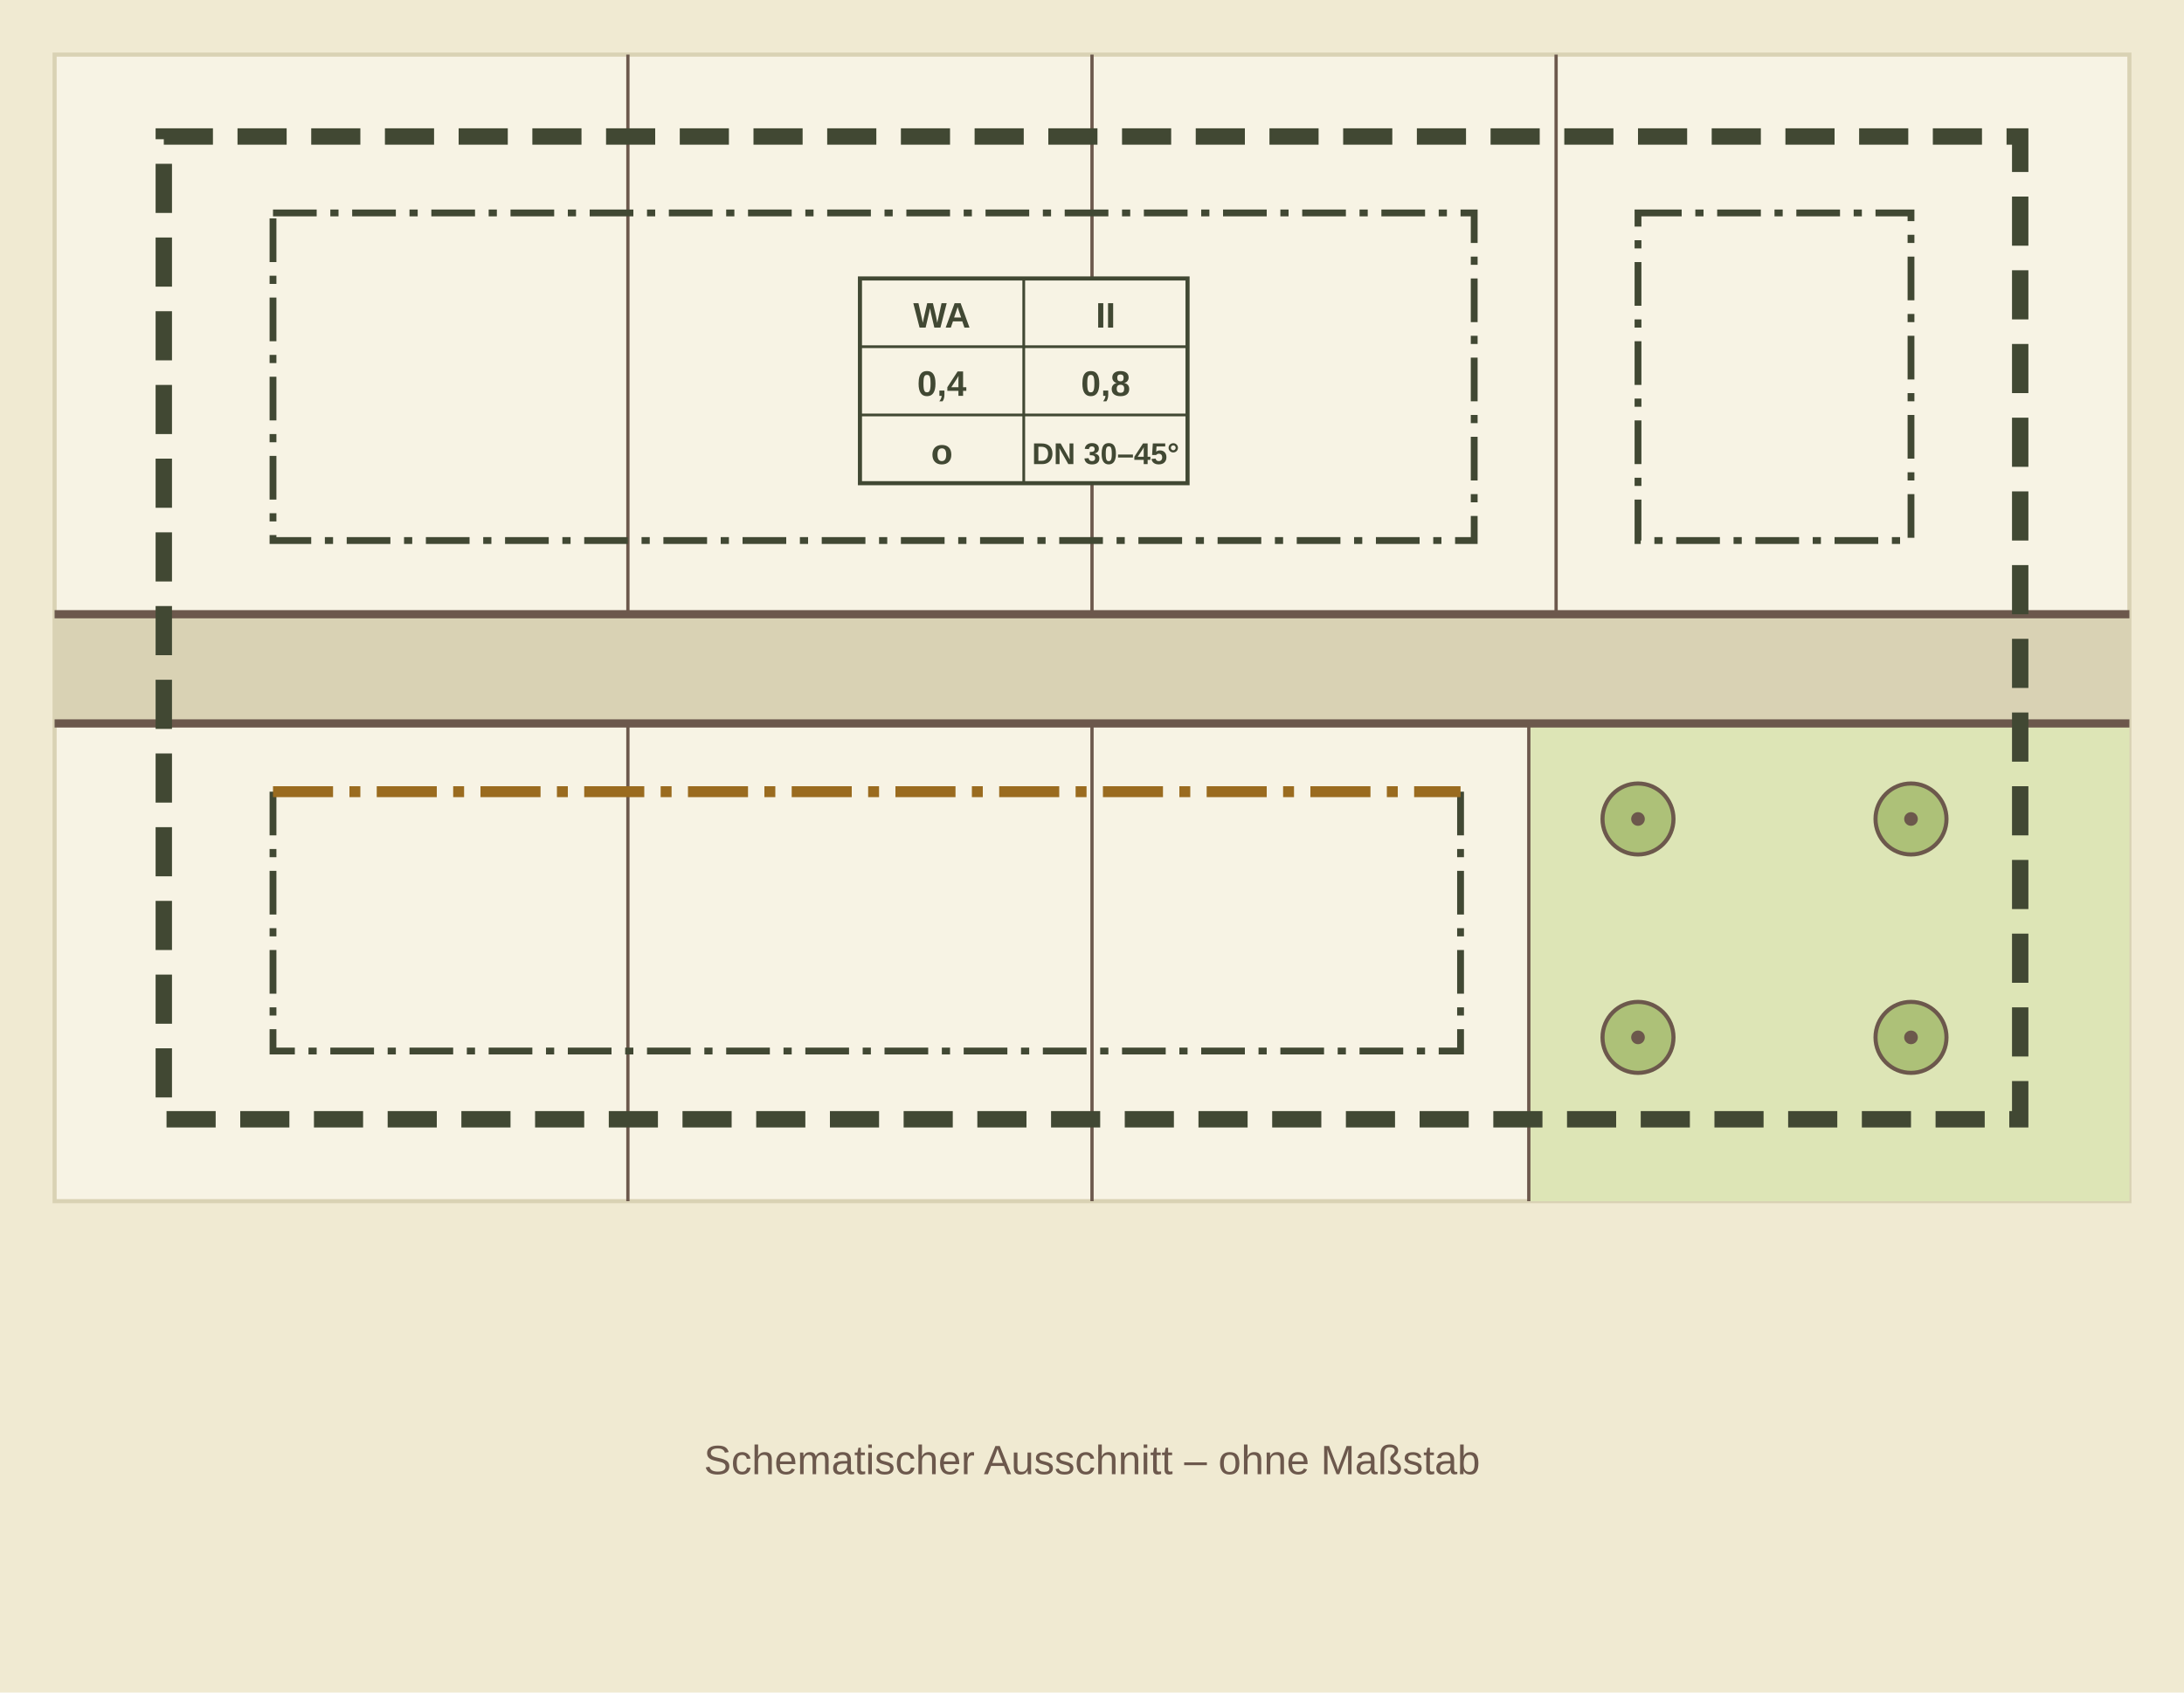
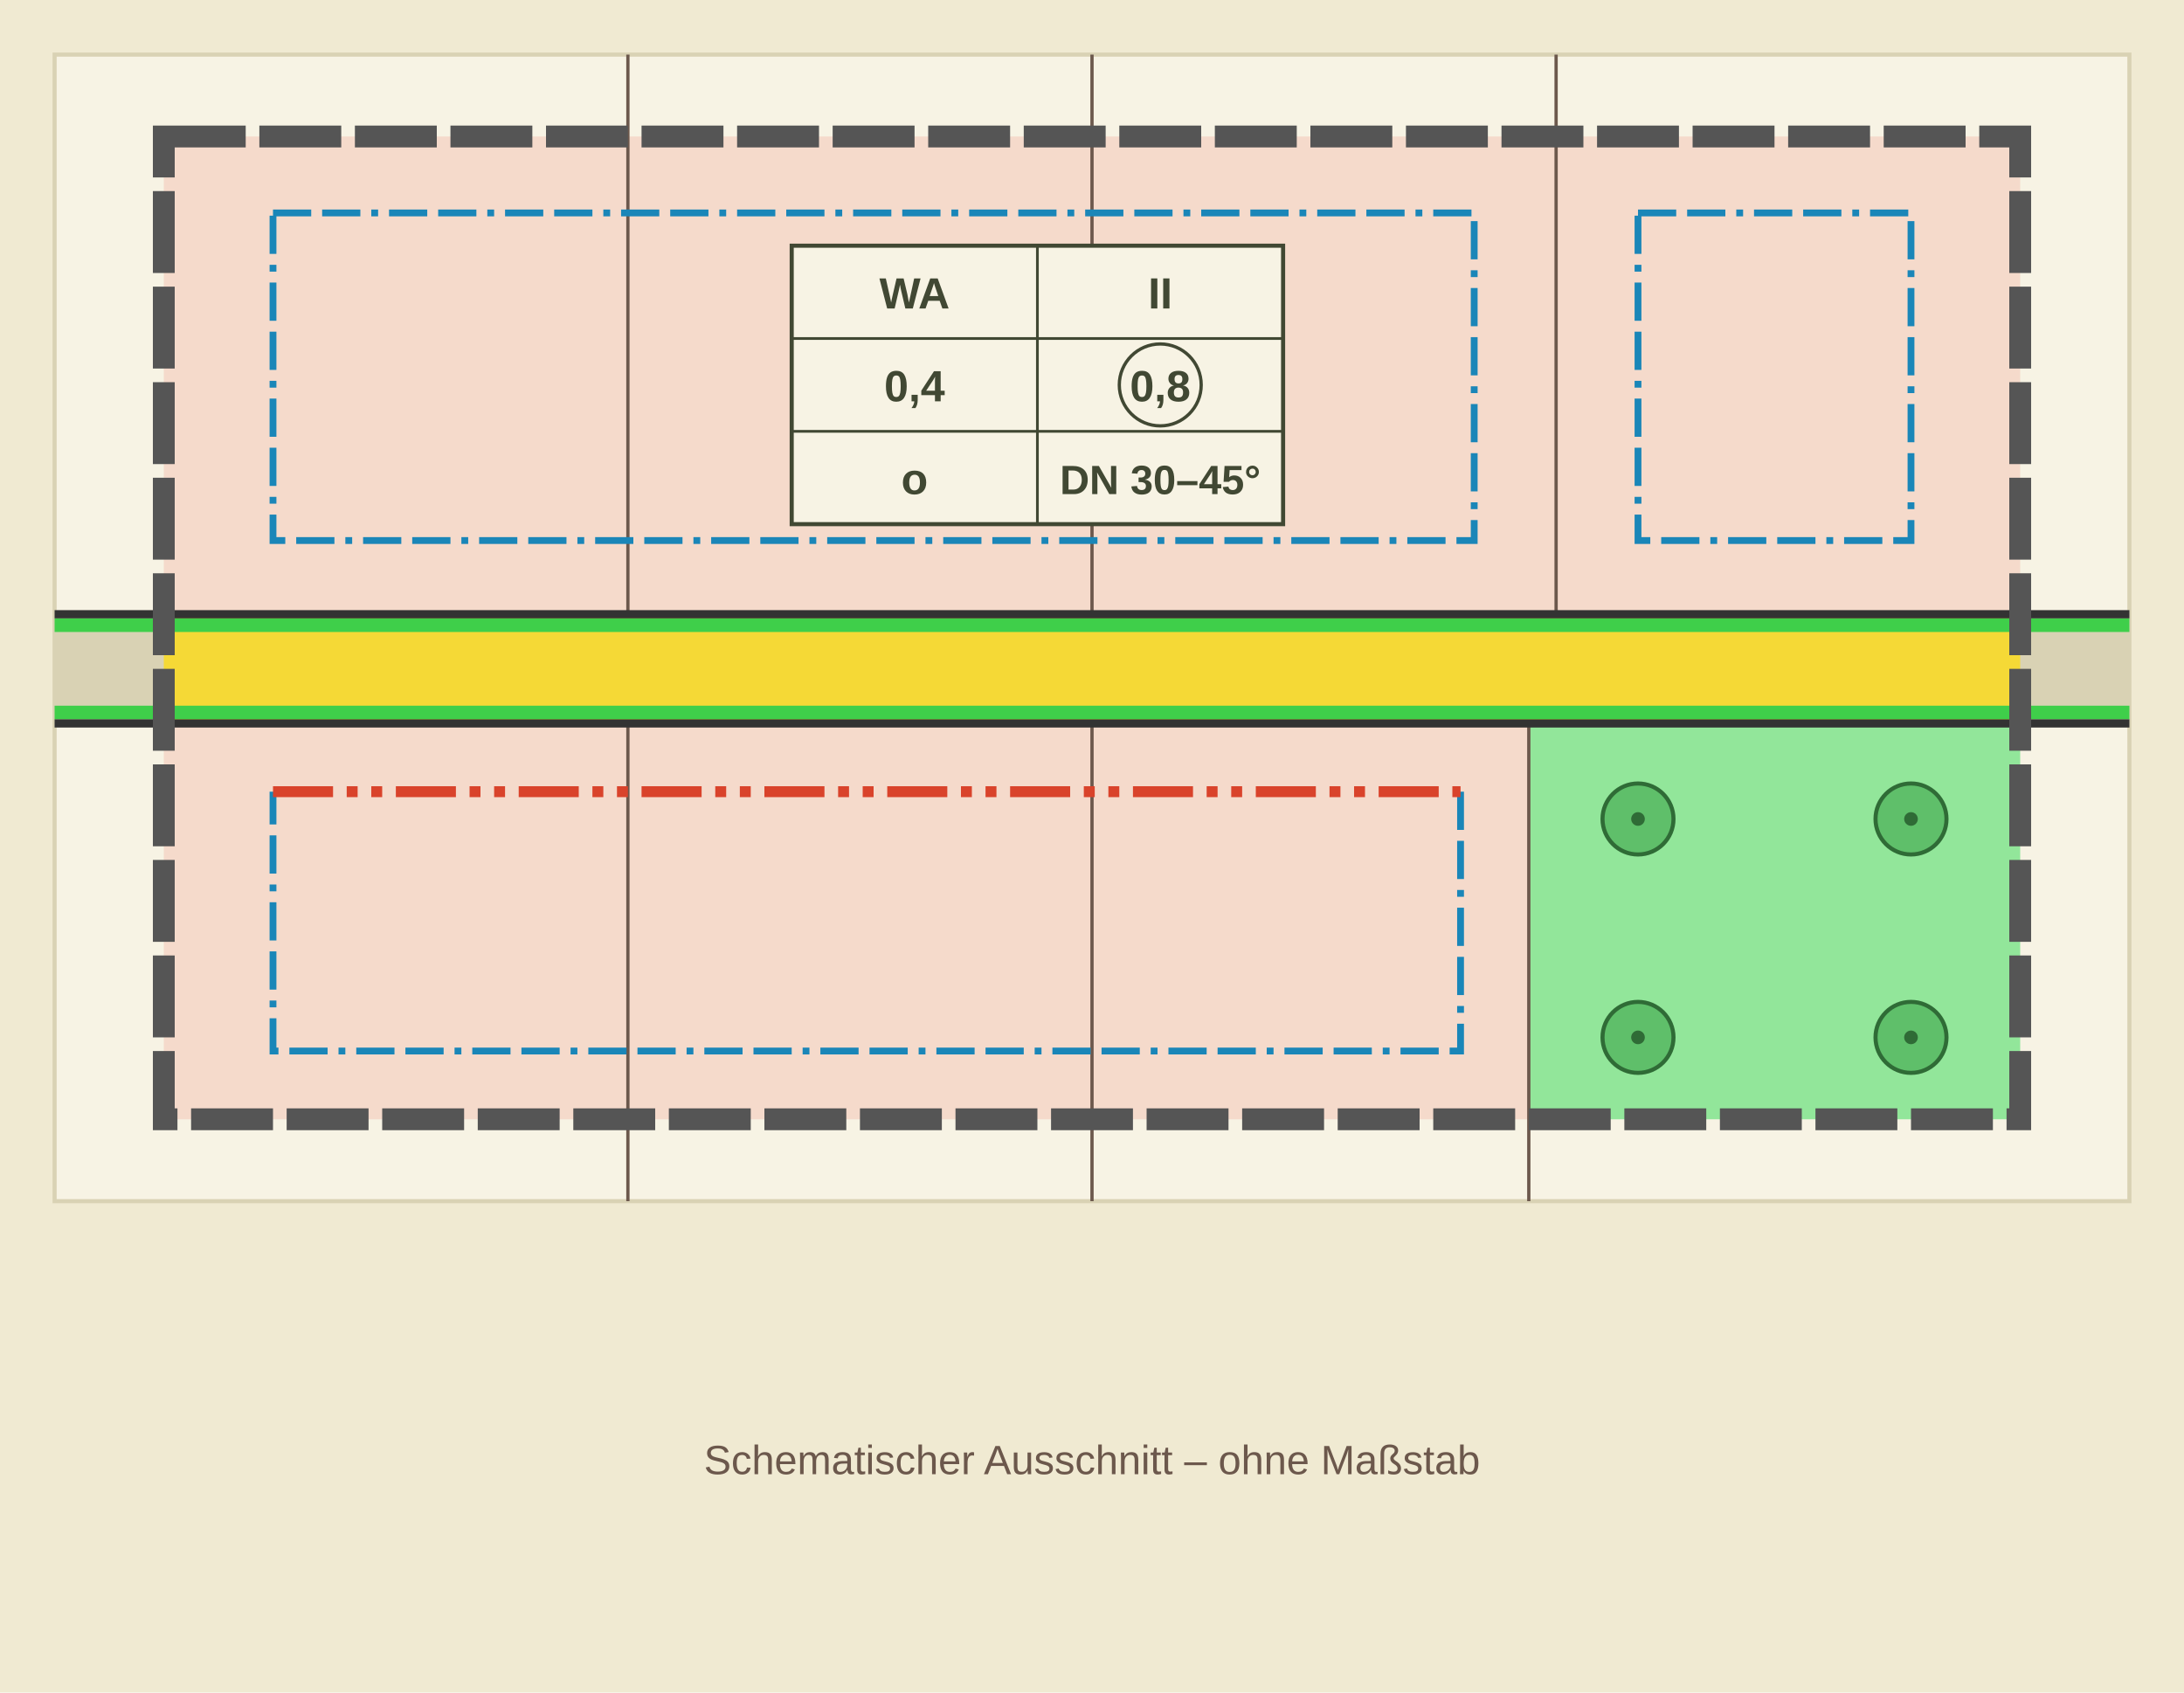
<svg xmlns="http://www.w3.org/2000/svg" viewBox="0 0 800 620" width="800" height="620" font-family="Arial, Helvetica, 'Liberation Sans', sans-serif">
  <rect x="0" y="0" width="800" height="620" fill="#f0ead2" />
  <rect x="20" y="20" width="760" height="420" fill="#f7f3e4" stroke="#d9d2b4" stroke-width="1.5" />
-   <rect x="560" y="265" width="220" height="175" fill="#dde5b6" />
-   <circle cx="600" cy="300" r="13" fill="#adc178" stroke="#6c584c" stroke-width="1.5" />
-   <circle cx="600" cy="300" r="2.5" fill="#6c584c" />
-   <circle cx="700" cy="300" r="13" fill="#adc178" stroke="#6c584c" stroke-width="1.5" />
-   <circle cx="700" cy="300" r="2.5" fill="#6c584c" />
-   <circle cx="600" cy="380" r="13" fill="#adc178" stroke="#6c584c" stroke-width="1.5" />
-   <circle cx="600" cy="380" r="2.5" fill="#6c584c" />
-   <circle cx="700" cy="380" r="13" fill="#adc178" stroke="#6c584c" stroke-width="1.5" />
-   <circle cx="700" cy="380" r="2.5" fill="#6c584c" />
+   <rect x="60" y="50" width="680" height="175" fill="#f2bdae" fill-opacity="0.45" />
+   <rect x="60" y="265" width="500" height="145" fill="#f2bdae" fill-opacity="0.45" />
+   <rect x="560" y="265" width="180" height="145" fill="#92e69a" />
+   <circle cx="600" cy="300" r="13" fill="#5fbf6a" stroke="#2f6b36" stroke-width="1.5" />
+   <circle cx="600" cy="300" r="2.5" fill="#2f6b36" />
+   <circle cx="700" cy="300" r="13" fill="#5fbf6a" stroke="#2f6b36" stroke-width="1.5" />
+   <circle cx="700" cy="300" r="2.5" fill="#2f6b36" />
+   <circle cx="600" cy="380" r="13" fill="#5fbf6a" stroke="#2f6b36" stroke-width="1.5" />
+   <circle cx="600" cy="380" r="2.5" fill="#2f6b36" />
+   <circle cx="700" cy="380" r="13" fill="#5fbf6a" stroke="#2f6b36" stroke-width="1.5" />
+   <circle cx="700" cy="380" r="2.5" fill="#2f6b36" />
  <rect x="20" y="225" width="760" height="40" fill="#d9d2b4" />
+   <rect x="60" y="225" width="680" height="40" fill="#f5d936" />
  <line x1="230" y1="20" x2="230" y2="225" stroke="#6c584c" stroke-width="1.2" />
  <line x1="400" y1="20" x2="400" y2="225" stroke="#6c584c" stroke-width="1.2" />
  <line x1="570" y1="20" x2="570" y2="225" stroke="#6c584c" stroke-width="1.2" />
  <line x1="230" y1="265" x2="230" y2="440" stroke="#6c584c" stroke-width="1.2" />
  <line x1="400" y1="265" x2="400" y2="440" stroke="#6c584c" stroke-width="1.2" />
  <line x1="560" y1="265" x2="560" y2="440" stroke="#6c584c" stroke-width="1.2" />
-   <line x1="20" y1="225" x2="780" y2="225" stroke="#6c584c" stroke-width="3" />
-   <line x1="20" y1="265" x2="780" y2="265" stroke="#6c584c" stroke-width="3" />
-   <rect x="100" y="78" width="440" height="120" fill="none" stroke="#414833" stroke-width="2.5" stroke-dasharray="16 5 3 5" />
-   <rect x="600" y="78" width="100" height="120" fill="none" stroke="#414833" stroke-width="2.5" stroke-dasharray="16 5 3 5" />
-   <polyline points="535,290 535,385 100,385 100,290" fill="none" stroke="#414833" stroke-width="2.5" stroke-dasharray="16 5 3 5" />
-   <line x1="100" y1="290" x2="535" y2="290" stroke="#9a6b1f" stroke-width="4" stroke-dasharray="22 6 4 6" />
-   <rect x="315" y="102" width="120" height="75" fill="#f7f3e4" stroke="#414833" stroke-width="1.5" />
-   <line x1="375.0" y1="102" x2="375.0" y2="177" stroke="#414833" stroke-width="1" />
-   <line x1="315" y1="127.0" x2="435" y2="127.0" stroke="#414833" stroke-width="1" />
-   <line x1="315" y1="152.0" x2="435" y2="152.0" stroke="#414833" stroke-width="1" />
-   <text x="345.0" y="120.0" font-size="13" text-anchor="middle" font-weight="bold" fill="#414833">WA</text>
-   <text x="405.0" y="120.0" font-size="13" text-anchor="middle" font-weight="bold" fill="#414833">II</text>
-   <text x="345.0" y="145.0" font-size="13" text-anchor="middle" font-weight="bold" fill="#414833">0,4</text>
-   <text x="405.0" y="145.0" font-size="13" text-anchor="middle" font-weight="bold" fill="#414833">0,8</text>
-   <text x="345.0" y="170.0" font-size="13" text-anchor="middle" font-weight="bold" fill="#414833">o</text>
-   <text x="405.0" y="170.0" font-size="11" text-anchor="middle" font-weight="bold" fill="#414833">DN 30–45°</text>
-   <rect x="60" y="50" width="680" height="360" fill="none" stroke="#414833" stroke-width="6" stroke-dasharray="18 9" />
+   <rect x="20" y="226.5" width="760" height="5" fill="#3fcf4a" />
+   <line x1="20" y1="225" x2="780" y2="225" stroke="#333333" stroke-width="3" />
+   <rect x="20" y="258.5" width="760" height="5" fill="#3fcf4a" />
+   <line x1="20" y1="265" x2="780" y2="265" stroke="#333333" stroke-width="3" />
+   <rect x="100" y="78" width="440" height="120" fill="none" stroke="#1a86b8" stroke-width="2.5" stroke-dasharray="14 4 14 4 2.5 4" />
+   <rect x="600" y="78" width="100" height="120" fill="none" stroke="#1a86b8" stroke-width="2.5" stroke-dasharray="14 4 14 4 2.5 4" />
+   <polyline points="535,290 535,385 100,385 100,290" fill="none" stroke="#1a86b8" stroke-width="2.5" stroke-dasharray="14 4 14 4 2.5 4" />
+   <line x1="100" y1="290" x2="535" y2="290" stroke="#d9432b" stroke-width="4" stroke-dasharray="22 5 4 5 4 5" />
+   <rect x="290" y="90" width="180" height="102" fill="#f7f3e4" stroke="#414833" stroke-width="1.5" />
+   <line x1="380" y1="90" x2="380" y2="192" stroke="#414833" stroke-width="1" />
+   <line x1="290" y1="124" x2="470" y2="124" stroke="#414833" stroke-width="1" />
+   <line x1="290" y1="158" x2="470" y2="158" stroke="#414833" stroke-width="1" />
+   <text x="335" y="113" font-size="16" text-anchor="middle" font-weight="bold" fill="#414833">WA</text>
+   <text x="425" y="113" font-size="16" text-anchor="middle" font-weight="bold" fill="#414833">II</text>
+   <text x="335" y="147" font-size="16" text-anchor="middle" font-weight="bold" fill="#414833">0,4</text>
+   <circle cx="425" cy="141" r="15" fill="none" stroke="#414833" stroke-width="1.2" />
+   <text x="425" y="147" font-size="16" text-anchor="middle" font-weight="bold" fill="#414833">0,8</text>
+   <text x="335" y="181" font-size="16" text-anchor="middle" font-weight="bold" fill="#414833">o</text>
+   <text x="425" y="181" font-size="15" text-anchor="middle" font-weight="bold" fill="#414833">DN 30–45°</text>
+   <rect x="60" y="50" width="680" height="360" fill="none" stroke="#555555" stroke-width="8" stroke-dasharray="30 5" />
  <text x="400" y="540" font-size="15" text-anchor="middle" font-weight="normal" fill="#6c584c">Schematischer Ausschnitt – ohne Maßstab</text>
</svg>
